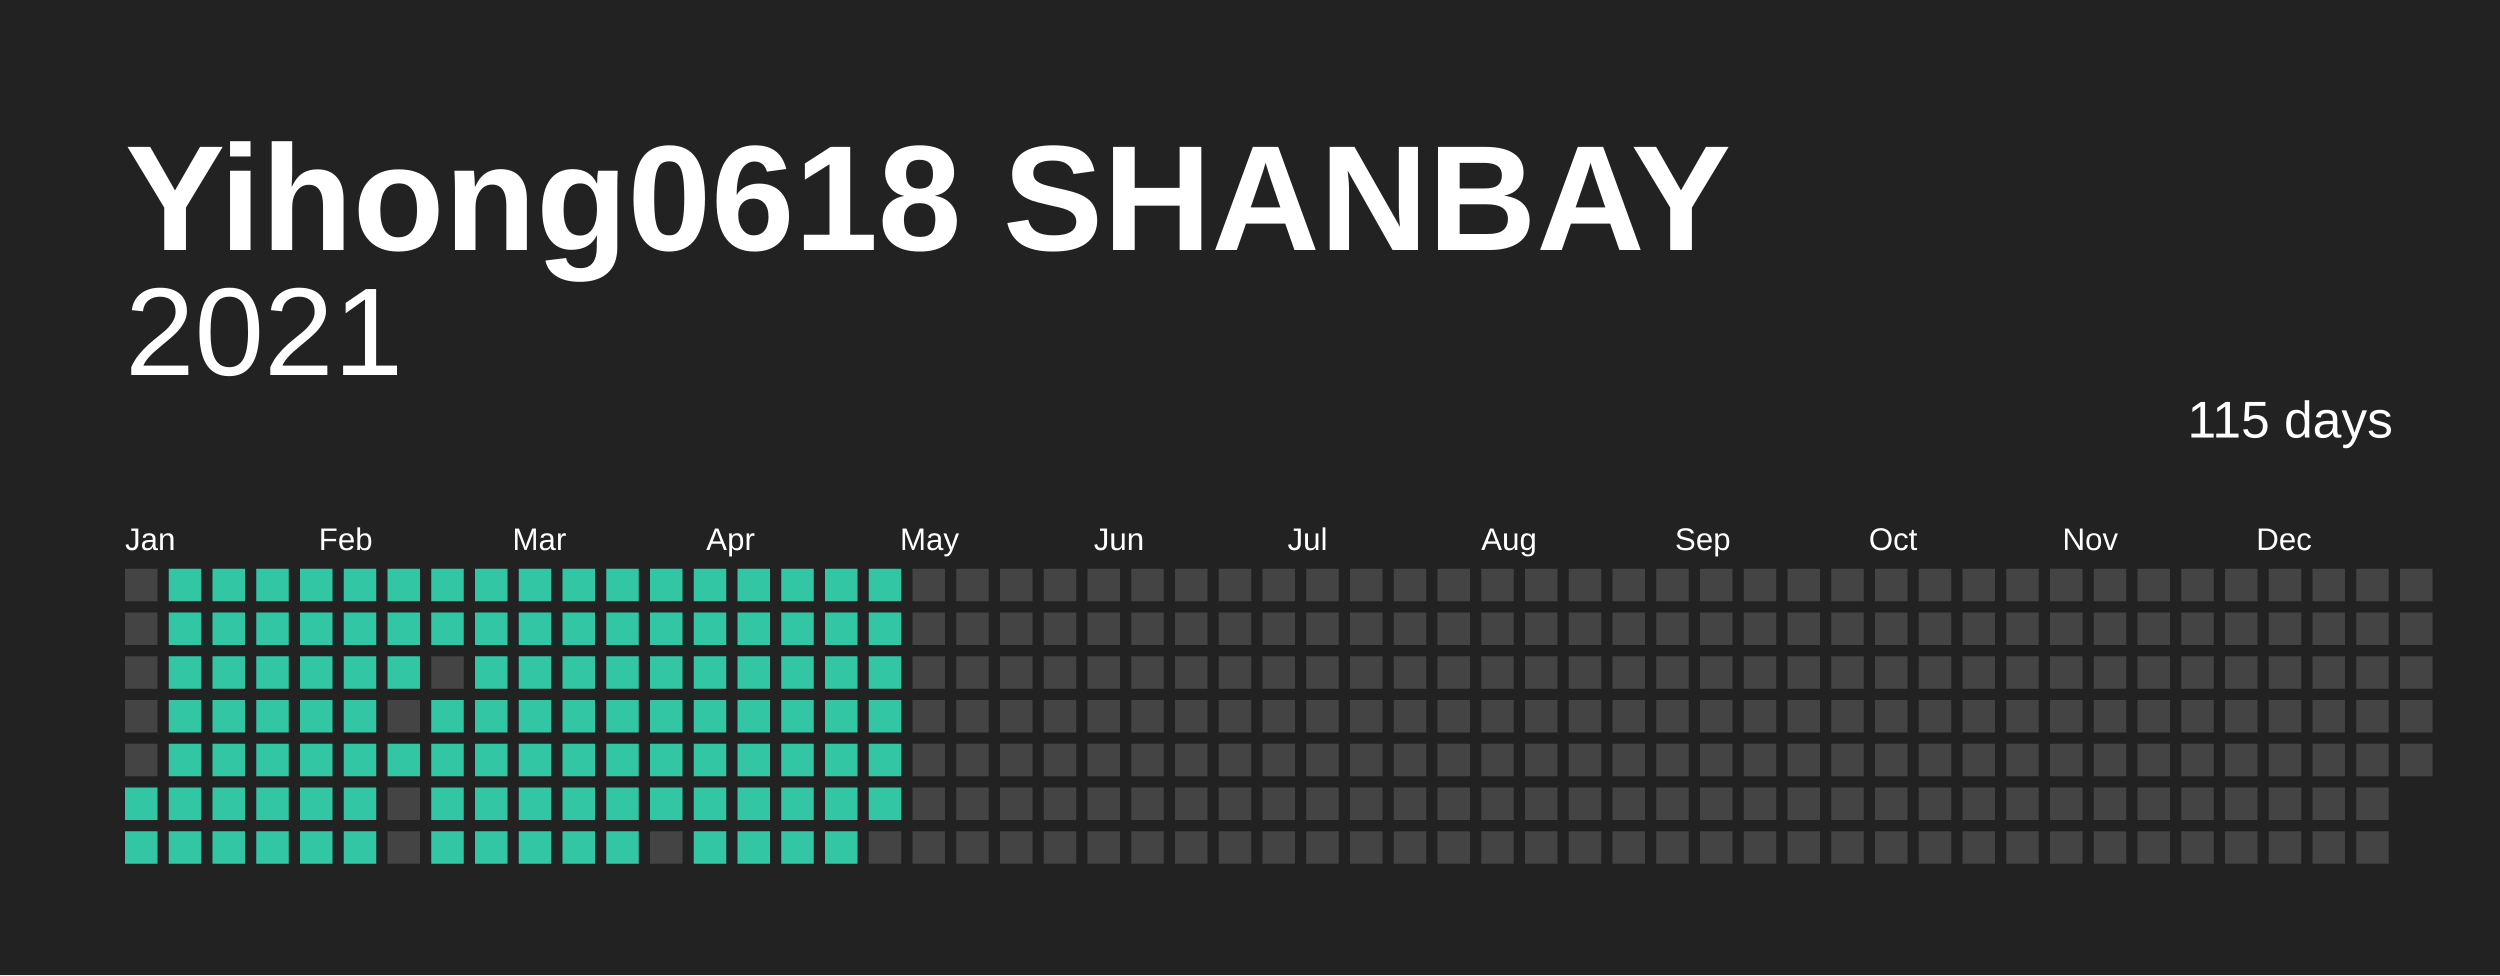
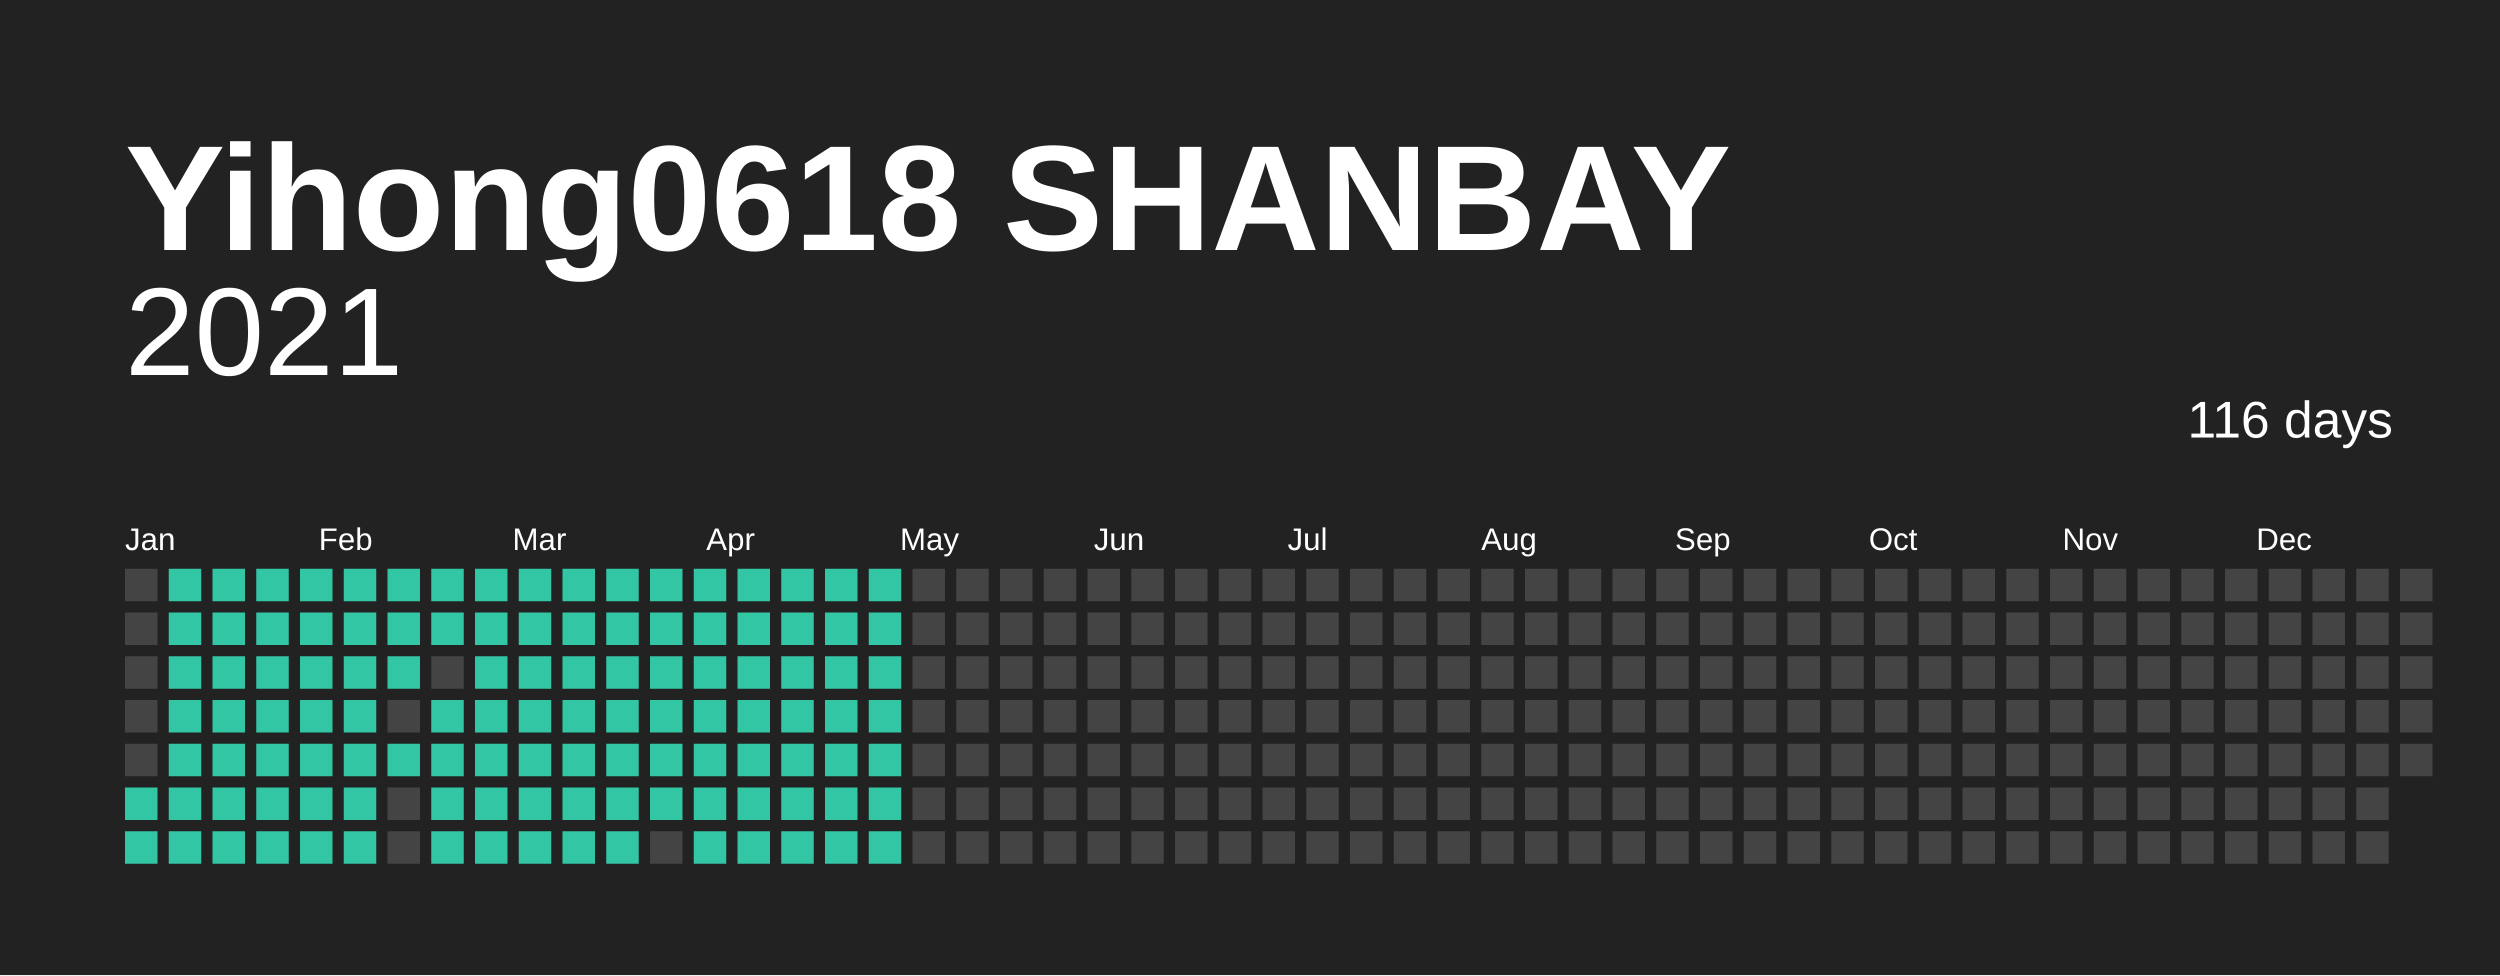
<svg xmlns="http://www.w3.org/2000/svg" baseProfile="full" height="78mm" version="1.1" viewBox="0,0,200,78" width="200mm">
  <defs />
  <rect fill="#222222" height="78" width="200" x="0" y="0" />
  <text fill="#FFFFFF" style="font-size:12px; font-family:Arial; font-weight:bold;" x="10" y="20">Yihong0618 SHANBAY</text>
  <text alignment-baseline="hanging" fill="#FFFFFF" style="font-size:10.0px; font-family:Arial;" x="10" y="30">2021</text>
-   <text alignment-baseline="hanging" fill="#FFFFFF" style="font-size:4.125px; font-family:Arial;" x="175" y="35">115 days</text>
+   <text alignment-baseline="hanging" fill="#FFFFFF" style="font-size:4.125px; font-family:Arial;" x="175" y="35">116 days</text>
  <text fill="#FFFFFF" style="font-size:2.5px; font-family:Arial" x="10.0" y="44">Jan</text>
  <text fill="#FFFFFF" style="font-size:2.5px; font-family:Arial" x="25.5" y="44">Feb</text>
  <text fill="#FFFFFF" style="font-size:2.5px; font-family:Arial" x="41.0" y="44">Mar</text>
  <text fill="#FFFFFF" style="font-size:2.5px; font-family:Arial" x="56.5" y="44">Apr</text>
  <text fill="#FFFFFF" style="font-size:2.5px; font-family:Arial" x="72.0" y="44">May</text>
  <text fill="#FFFFFF" style="font-size:2.5px; font-family:Arial" x="87.5" y="44">Jun</text>
  <text fill="#FFFFFF" style="font-size:2.5px; font-family:Arial" x="103.0" y="44">Jul</text>
  <text fill="#FFFFFF" style="font-size:2.5px; font-family:Arial" x="118.5" y="44">Aug</text>
  <text fill="#FFFFFF" style="font-size:2.5px; font-family:Arial" x="134.0" y="44">Sep</text>
  <text fill="#FFFFFF" style="font-size:2.5px; font-family:Arial" x="149.5" y="44">Oct</text>
  <text fill="#FFFFFF" style="font-size:2.5px; font-family:Arial" x="165.0" y="44">Nov</text>
  <text fill="#FFFFFF" style="font-size:2.5px; font-family:Arial" x="180.5" y="44">Dec</text>
  <rect fill="#444444" height="2.6" width="2.6" x="10.0" y="45.5" />
  <rect fill="#444444" height="2.6" width="2.6" x="10.0" y="49.0" />
  <rect fill="#444444" height="2.6" width="2.6" x="10.0" y="52.5" />
  <rect fill="#444444" height="2.6" width="2.6" x="10.0" y="56.0" />
  <rect fill="#444444" height="2.6" width="2.6" x="10.0" y="59.5" />
  <rect fill="#33C6A4" height="2.6" width="2.6" x="10.0" y="63.0" />
  <rect fill="#33C6A4" height="2.6" width="2.6" x="10.0" y="66.5" />
  <rect fill="#33C6A4" height="2.6" width="2.6" x="13.5" y="45.5" />
  <rect fill="#33C6A4" height="2.6" width="2.6" x="13.5" y="49.0" />
  <rect fill="#33C6A4" height="2.6" width="2.6" x="13.5" y="52.5" />
  <rect fill="#33C6A4" height="2.6" width="2.6" x="13.5" y="56.0" />
  <rect fill="#33C6A4" height="2.6" width="2.6" x="13.5" y="59.5" />
  <rect fill="#33C6A4" height="2.6" width="2.6" x="13.5" y="63.0" />
  <rect fill="#33C6A4" height="2.6" width="2.6" x="13.5" y="66.5" />
  <rect fill="#33C6A4" height="2.6" width="2.6" x="17.0" y="45.5" />
  <rect fill="#33C6A4" height="2.6" width="2.6" x="17.0" y="49.0" />
  <rect fill="#33C6A4" height="2.6" width="2.6" x="17.0" y="52.5" />
  <rect fill="#33C6A4" height="2.6" width="2.6" x="17.0" y="56.0" />
  <rect fill="#33C6A4" height="2.6" width="2.6" x="17.0" y="59.5" />
  <rect fill="#33C6A4" height="2.6" width="2.6" x="17.0" y="63.0" />
  <rect fill="#33C6A4" height="2.6" width="2.6" x="17.0" y="66.5" />
  <rect fill="#33C6A4" height="2.6" width="2.6" x="20.5" y="45.5" />
  <rect fill="#33C6A4" height="2.6" width="2.6" x="20.5" y="49.0" />
  <rect fill="#33C6A4" height="2.6" width="2.6" x="20.5" y="52.5" />
  <rect fill="#33C6A4" height="2.6" width="2.6" x="20.5" y="56.0" />
  <rect fill="#33C6A4" height="2.6" width="2.6" x="20.5" y="59.5" />
  <rect fill="#33C6A4" height="2.6" width="2.6" x="20.5" y="63.0" />
  <rect fill="#33C6A4" height="2.6" width="2.6" x="20.5" y="66.5" />
  <rect fill="#33C6A4" height="2.6" width="2.6" x="24.0" y="45.5" />
  <rect fill="#33C6A4" height="2.6" width="2.6" x="24.0" y="49.0" />
  <rect fill="#33C6A4" height="2.6" width="2.6" x="24.0" y="52.5" />
  <rect fill="#33C6A4" height="2.6" width="2.6" x="24.0" y="56.0" />
  <rect fill="#33C6A4" height="2.6" width="2.6" x="24.0" y="59.5" />
  <rect fill="#33C6A4" height="2.6" width="2.6" x="24.0" y="63.0" />
  <rect fill="#33C6A4" height="2.6" width="2.6" x="24.0" y="66.5" />
  <rect fill="#33C6A4" height="2.6" width="2.6" x="27.5" y="45.5" />
  <rect fill="#33C6A4" height="2.6" width="2.6" x="27.5" y="49.0" />
  <rect fill="#33C6A4" height="2.6" width="2.6" x="27.5" y="52.5" />
  <rect fill="#33C6A4" height="2.6" width="2.6" x="27.5" y="56.0" />
  <rect fill="#33C6A4" height="2.6" width="2.6" x="27.5" y="59.5" />
  <rect fill="#33C6A4" height="2.6" width="2.6" x="27.5" y="63.0" />
  <rect fill="#33C6A4" height="2.6" width="2.6" x="27.5" y="66.5" />
  <rect fill="#33C6A4" height="2.6" width="2.6" x="31.0" y="45.5" />
  <rect fill="#33C6A4" height="2.6" width="2.6" x="31.0" y="49.0" />
  <rect fill="#33C6A4" height="2.6" width="2.6" x="31.0" y="52.5" />
  <rect fill="#444444" height="2.6" width="2.6" x="31.0" y="56.0" />
  <rect fill="#33C6A4" height="2.6" width="2.6" x="31.0" y="59.5" />
  <rect fill="#444444" height="2.6" width="2.6" x="31.0" y="63.0" />
  <rect fill="#444444" height="2.6" width="2.6" x="31.0" y="66.5" />
  <rect fill="#33C6A4" height="2.6" width="2.6" x="34.5" y="45.5" />
  <rect fill="#33C6A4" height="2.6" width="2.6" x="34.5" y="49.0" />
  <rect fill="#444444" height="2.6" width="2.6" x="34.5" y="52.5" />
  <rect fill="#33C6A4" height="2.6" width="2.6" x="34.5" y="56.0" />
  <rect fill="#33C6A4" height="2.6" width="2.6" x="34.5" y="59.5" />
  <rect fill="#33C6A4" height="2.6" width="2.6" x="34.5" y="63.0" />
  <rect fill="#33C6A4" height="2.6" width="2.6" x="34.5" y="66.5" />
  <rect fill="#33C6A4" height="2.6" width="2.6" x="38.0" y="45.5" />
  <rect fill="#33C6A4" height="2.6" width="2.6" x="38.0" y="49.0" />
  <rect fill="#33C6A4" height="2.6" width="2.6" x="38.0" y="52.5" />
  <rect fill="#33C6A4" height="2.6" width="2.6" x="38.0" y="56.0" />
  <rect fill="#33C6A4" height="2.6" width="2.6" x="38.0" y="59.5" />
  <rect fill="#33C6A4" height="2.6" width="2.6" x="38.0" y="63.0" />
  <rect fill="#33C6A4" height="2.6" width="2.6" x="38.0" y="66.5" />
  <rect fill="#33C6A4" height="2.6" width="2.6" x="41.5" y="45.5" />
  <rect fill="#33C6A4" height="2.6" width="2.6" x="41.5" y="49.0" />
  <rect fill="#33C6A4" height="2.6" width="2.6" x="41.5" y="52.5" />
  <rect fill="#33C6A4" height="2.6" width="2.6" x="41.5" y="56.0" />
  <rect fill="#33C6A4" height="2.6" width="2.6" x="41.5" y="59.5" />
  <rect fill="#33C6A4" height="2.6" width="2.6" x="41.5" y="63.0" />
  <rect fill="#33C6A4" height="2.6" width="2.6" x="41.5" y="66.5" />
  <rect fill="#33C6A4" height="2.6" width="2.6" x="45.0" y="45.5" />
  <rect fill="#33C6A4" height="2.6" width="2.6" x="45.0" y="49.0" />
  <rect fill="#33C6A4" height="2.6" width="2.6" x="45.0" y="52.5" />
  <rect fill="#33C6A4" height="2.6" width="2.6" x="45.0" y="56.0" />
  <rect fill="#33C6A4" height="2.6" width="2.6" x="45.0" y="59.5" />
  <rect fill="#33C6A4" height="2.6" width="2.6" x="45.0" y="63.0" />
  <rect fill="#33C6A4" height="2.6" width="2.6" x="45.0" y="66.5" />
  <rect fill="#33C6A4" height="2.6" width="2.6" x="48.5" y="45.5" />
  <rect fill="#33C6A4" height="2.6" width="2.6" x="48.5" y="49.0" />
  <rect fill="#33C6A4" height="2.6" width="2.6" x="48.5" y="52.5" />
  <rect fill="#33C6A4" height="2.6" width="2.6" x="48.5" y="56.0" />
  <rect fill="#33C6A4" height="2.6" width="2.6" x="48.5" y="59.5" />
  <rect fill="#33C6A4" height="2.6" width="2.6" x="48.5" y="63.0" />
  <rect fill="#33C6A4" height="2.6" width="2.6" x="48.5" y="66.5" />
  <rect fill="#33C6A4" height="2.6" width="2.6" x="52.0" y="45.5" />
  <rect fill="#33C6A4" height="2.6" width="2.6" x="52.0" y="49.0" />
  <rect fill="#33C6A4" height="2.6" width="2.6" x="52.0" y="52.5" />
  <rect fill="#33C6A4" height="2.6" width="2.6" x="52.0" y="56.0" />
  <rect fill="#33C6A4" height="2.6" width="2.6" x="52.0" y="59.5" />
  <rect fill="#33C6A4" height="2.6" width="2.6" x="52.0" y="63.0" />
  <rect fill="#444444" height="2.6" width="2.6" x="52.0" y="66.5" />
  <rect fill="#33C6A4" height="2.6" width="2.6" x="55.5" y="45.5" />
  <rect fill="#33C6A4" height="2.6" width="2.6" x="55.5" y="49.0" />
  <rect fill="#33C6A4" height="2.6" width="2.6" x="55.5" y="52.5" />
  <rect fill="#33C6A4" height="2.6" width="2.6" x="55.5" y="56.0" />
  <rect fill="#33C6A4" height="2.6" width="2.6" x="55.5" y="59.5" />
  <rect fill="#33C6A4" height="2.6" width="2.6" x="55.5" y="63.0" />
  <rect fill="#33C6A4" height="2.6" width="2.6" x="55.5" y="66.5" />
  <rect fill="#33C6A4" height="2.6" width="2.6" x="59.0" y="45.5" />
  <rect fill="#33C6A4" height="2.6" width="2.6" x="59.0" y="49.0" />
  <rect fill="#33C6A4" height="2.6" width="2.6" x="59.0" y="52.5" />
  <rect fill="#33C6A4" height="2.6" width="2.6" x="59.0" y="56.0" />
  <rect fill="#33C6A4" height="2.6" width="2.6" x="59.0" y="59.5" />
  <rect fill="#33C6A4" height="2.6" width="2.6" x="59.0" y="63.0" />
  <rect fill="#33C6A4" height="2.6" width="2.6" x="59.0" y="66.5" />
  <rect fill="#33C6A4" height="2.6" width="2.6" x="62.5" y="45.5" />
  <rect fill="#33C6A4" height="2.6" width="2.6" x="62.5" y="49.0" />
  <rect fill="#33C6A4" height="2.6" width="2.6" x="62.5" y="52.5" />
  <rect fill="#33C6A4" height="2.6" width="2.6" x="62.5" y="56.0" />
  <rect fill="#33C6A4" height="2.6" width="2.6" x="62.5" y="59.5" />
  <rect fill="#33C6A4" height="2.6" width="2.6" x="62.5" y="63.0" />
  <rect fill="#33C6A4" height="2.6" width="2.6" x="62.5" y="66.5" />
  <rect fill="#33C6A4" height="2.6" width="2.6" x="66.0" y="45.5" />
  <rect fill="#33C6A4" height="2.6" width="2.6" x="66.0" y="49.0" />
  <rect fill="#33C6A4" height="2.6" width="2.6" x="66.0" y="52.5" />
  <rect fill="#33C6A4" height="2.6" width="2.6" x="66.0" y="56.0" />
  <rect fill="#33C6A4" height="2.6" width="2.6" x="66.0" y="59.5" />
  <rect fill="#33C6A4" height="2.6" width="2.6" x="66.0" y="63.0" />
  <rect fill="#33C6A4" height="2.6" width="2.6" x="66.0" y="66.5" />
  <rect fill="#33C6A4" height="2.6" width="2.6" x="69.5" y="45.5" />
  <rect fill="#33C6A4" height="2.6" width="2.6" x="69.5" y="49.0" />
  <rect fill="#33C6A4" height="2.6" width="2.6" x="69.5" y="52.5" />
  <rect fill="#33C6A4" height="2.6" width="2.6" x="69.5" y="56.0" />
  <rect fill="#33C6A4" height="2.6" width="2.6" x="69.5" y="59.5" />
  <rect fill="#33C6A4" height="2.6" width="2.6" x="69.5" y="63.0" />
-   <rect fill="#444444" height="2.6" width="2.6" x="69.5" y="66.5" />
+   <rect fill="#33C6A4" height="2.6" width="2.6" x="69.5" y="66.5" />
  <rect fill="#444444" height="2.6" width="2.6" x="73.0" y="45.5" />
  <rect fill="#444444" height="2.6" width="2.6" x="73.0" y="49.0" />
  <rect fill="#444444" height="2.6" width="2.6" x="73.0" y="52.5" />
  <rect fill="#444444" height="2.6" width="2.6" x="73.0" y="56.0" />
  <rect fill="#444444" height="2.6" width="2.6" x="73.0" y="59.5" />
  <rect fill="#444444" height="2.6" width="2.6" x="73.0" y="63.0" />
  <rect fill="#444444" height="2.6" width="2.6" x="73.0" y="66.5" />
  <rect fill="#444444" height="2.6" width="2.6" x="76.5" y="45.5" />
  <rect fill="#444444" height="2.6" width="2.6" x="76.5" y="49.0" />
  <rect fill="#444444" height="2.6" width="2.6" x="76.5" y="52.5" />
  <rect fill="#444444" height="2.6" width="2.6" x="76.5" y="56.0" />
  <rect fill="#444444" height="2.6" width="2.6" x="76.5" y="59.5" />
  <rect fill="#444444" height="2.6" width="2.6" x="76.5" y="63.0" />
  <rect fill="#444444" height="2.6" width="2.6" x="76.5" y="66.5" />
  <rect fill="#444444" height="2.6" width="2.6" x="80.0" y="45.5" />
  <rect fill="#444444" height="2.6" width="2.6" x="80.0" y="49.0" />
  <rect fill="#444444" height="2.6" width="2.6" x="80.0" y="52.5" />
  <rect fill="#444444" height="2.6" width="2.6" x="80.0" y="56.0" />
  <rect fill="#444444" height="2.6" width="2.6" x="80.0" y="59.5" />
  <rect fill="#444444" height="2.6" width="2.6" x="80.0" y="63.0" />
  <rect fill="#444444" height="2.6" width="2.6" x="80.0" y="66.5" />
  <rect fill="#444444" height="2.6" width="2.6" x="83.5" y="45.5" />
  <rect fill="#444444" height="2.6" width="2.6" x="83.5" y="49.0" />
  <rect fill="#444444" height="2.6" width="2.6" x="83.5" y="52.5" />
  <rect fill="#444444" height="2.6" width="2.6" x="83.5" y="56.0" />
  <rect fill="#444444" height="2.6" width="2.6" x="83.5" y="59.5" />
  <rect fill="#444444" height="2.6" width="2.6" x="83.5" y="63.0" />
  <rect fill="#444444" height="2.6" width="2.6" x="83.5" y="66.5" />
  <rect fill="#444444" height="2.6" width="2.6" x="87.0" y="45.5" />
  <rect fill="#444444" height="2.6" width="2.6" x="87.0" y="49.0" />
  <rect fill="#444444" height="2.6" width="2.6" x="87.0" y="52.5" />
  <rect fill="#444444" height="2.6" width="2.6" x="87.0" y="56.0" />
  <rect fill="#444444" height="2.6" width="2.6" x="87.0" y="59.5" />
  <rect fill="#444444" height="2.6" width="2.6" x="87.0" y="63.0" />
  <rect fill="#444444" height="2.6" width="2.6" x="87.0" y="66.5" />
  <rect fill="#444444" height="2.6" width="2.6" x="90.5" y="45.5" />
  <rect fill="#444444" height="2.6" width="2.6" x="90.5" y="49.0" />
  <rect fill="#444444" height="2.6" width="2.6" x="90.5" y="52.5" />
  <rect fill="#444444" height="2.6" width="2.6" x="90.5" y="56.0" />
  <rect fill="#444444" height="2.6" width="2.6" x="90.5" y="59.5" />
  <rect fill="#444444" height="2.6" width="2.6" x="90.5" y="63.0" />
  <rect fill="#444444" height="2.6" width="2.6" x="90.5" y="66.5" />
  <rect fill="#444444" height="2.6" width="2.6" x="94.0" y="45.5" />
  <rect fill="#444444" height="2.6" width="2.6" x="94.0" y="49.0" />
  <rect fill="#444444" height="2.6" width="2.6" x="94.0" y="52.5" />
  <rect fill="#444444" height="2.6" width="2.6" x="94.0" y="56.0" />
  <rect fill="#444444" height="2.6" width="2.6" x="94.0" y="59.5" />
  <rect fill="#444444" height="2.6" width="2.6" x="94.0" y="63.0" />
  <rect fill="#444444" height="2.6" width="2.6" x="94.0" y="66.5" />
  <rect fill="#444444" height="2.6" width="2.6" x="97.5" y="45.5" />
  <rect fill="#444444" height="2.6" width="2.6" x="97.5" y="49.0" />
  <rect fill="#444444" height="2.6" width="2.6" x="97.5" y="52.5" />
  <rect fill="#444444" height="2.6" width="2.6" x="97.5" y="56.0" />
  <rect fill="#444444" height="2.6" width="2.6" x="97.5" y="59.5" />
  <rect fill="#444444" height="2.6" width="2.6" x="97.5" y="63.0" />
  <rect fill="#444444" height="2.6" width="2.6" x="97.5" y="66.5" />
  <rect fill="#444444" height="2.6" width="2.6" x="101.0" y="45.5" />
  <rect fill="#444444" height="2.6" width="2.6" x="101.0" y="49.0" />
  <rect fill="#444444" height="2.6" width="2.6" x="101.0" y="52.5" />
  <rect fill="#444444" height="2.6" width="2.6" x="101.0" y="56.0" />
  <rect fill="#444444" height="2.6" width="2.6" x="101.0" y="59.5" />
  <rect fill="#444444" height="2.6" width="2.6" x="101.0" y="63.0" />
  <rect fill="#444444" height="2.6" width="2.6" x="101.0" y="66.5" />
  <rect fill="#444444" height="2.6" width="2.6" x="104.5" y="45.5" />
  <rect fill="#444444" height="2.6" width="2.6" x="104.5" y="49.0" />
  <rect fill="#444444" height="2.6" width="2.6" x="104.5" y="52.5" />
  <rect fill="#444444" height="2.6" width="2.6" x="104.5" y="56.0" />
  <rect fill="#444444" height="2.6" width="2.6" x="104.5" y="59.5" />
  <rect fill="#444444" height="2.6" width="2.6" x="104.5" y="63.0" />
  <rect fill="#444444" height="2.6" width="2.6" x="104.5" y="66.5" />
  <rect fill="#444444" height="2.6" width="2.6" x="108.0" y="45.5" />
  <rect fill="#444444" height="2.6" width="2.6" x="108.0" y="49.0" />
  <rect fill="#444444" height="2.6" width="2.6" x="108.0" y="52.5" />
  <rect fill="#444444" height="2.6" width="2.6" x="108.0" y="56.0" />
  <rect fill="#444444" height="2.6" width="2.6" x="108.0" y="59.5" />
  <rect fill="#444444" height="2.6" width="2.6" x="108.0" y="63.0" />
  <rect fill="#444444" height="2.6" width="2.6" x="108.0" y="66.5" />
  <rect fill="#444444" height="2.6" width="2.6" x="111.5" y="45.5" />
  <rect fill="#444444" height="2.6" width="2.6" x="111.5" y="49.0" />
  <rect fill="#444444" height="2.6" width="2.6" x="111.5" y="52.5" />
  <rect fill="#444444" height="2.6" width="2.6" x="111.5" y="56.0" />
  <rect fill="#444444" height="2.6" width="2.6" x="111.5" y="59.5" />
  <rect fill="#444444" height="2.6" width="2.6" x="111.5" y="63.0" />
  <rect fill="#444444" height="2.6" width="2.6" x="111.5" y="66.5" />
  <rect fill="#444444" height="2.6" width="2.6" x="115.0" y="45.5" />
  <rect fill="#444444" height="2.6" width="2.6" x="115.0" y="49.0" />
  <rect fill="#444444" height="2.6" width="2.6" x="115.0" y="52.5" />
  <rect fill="#444444" height="2.6" width="2.6" x="115.0" y="56.0" />
  <rect fill="#444444" height="2.6" width="2.6" x="115.0" y="59.5" />
  <rect fill="#444444" height="2.6" width="2.6" x="115.0" y="63.0" />
  <rect fill="#444444" height="2.6" width="2.6" x="115.0" y="66.5" />
  <rect fill="#444444" height="2.6" width="2.6" x="118.5" y="45.5" />
  <rect fill="#444444" height="2.6" width="2.6" x="118.5" y="49.0" />
  <rect fill="#444444" height="2.6" width="2.6" x="118.5" y="52.5" />
  <rect fill="#444444" height="2.6" width="2.6" x="118.5" y="56.0" />
  <rect fill="#444444" height="2.6" width="2.6" x="118.5" y="59.5" />
  <rect fill="#444444" height="2.6" width="2.6" x="118.5" y="63.0" />
  <rect fill="#444444" height="2.6" width="2.6" x="118.5" y="66.5" />
  <rect fill="#444444" height="2.6" width="2.6" x="122.0" y="45.5" />
  <rect fill="#444444" height="2.6" width="2.6" x="122.0" y="49.0" />
  <rect fill="#444444" height="2.6" width="2.6" x="122.0" y="52.5" />
  <rect fill="#444444" height="2.6" width="2.6" x="122.0" y="56.0" />
  <rect fill="#444444" height="2.6" width="2.6" x="122.0" y="59.5" />
  <rect fill="#444444" height="2.6" width="2.6" x="122.0" y="63.0" />
  <rect fill="#444444" height="2.6" width="2.6" x="122.0" y="66.5" />
  <rect fill="#444444" height="2.6" width="2.6" x="125.5" y="45.5" />
  <rect fill="#444444" height="2.6" width="2.6" x="125.5" y="49.0" />
  <rect fill="#444444" height="2.6" width="2.6" x="125.5" y="52.5" />
  <rect fill="#444444" height="2.6" width="2.6" x="125.5" y="56.0" />
  <rect fill="#444444" height="2.6" width="2.6" x="125.5" y="59.5" />
  <rect fill="#444444" height="2.6" width="2.6" x="125.5" y="63.0" />
  <rect fill="#444444" height="2.6" width="2.6" x="125.5" y="66.5" />
  <rect fill="#444444" height="2.6" width="2.6" x="129.0" y="45.5" />
  <rect fill="#444444" height="2.6" width="2.6" x="129.0" y="49.0" />
  <rect fill="#444444" height="2.6" width="2.6" x="129.0" y="52.5" />
  <rect fill="#444444" height="2.6" width="2.6" x="129.0" y="56.0" />
  <rect fill="#444444" height="2.6" width="2.6" x="129.0" y="59.5" />
  <rect fill="#444444" height="2.6" width="2.6" x="129.0" y="63.0" />
  <rect fill="#444444" height="2.6" width="2.6" x="129.0" y="66.5" />
  <rect fill="#444444" height="2.6" width="2.6" x="132.5" y="45.5" />
  <rect fill="#444444" height="2.6" width="2.6" x="132.5" y="49.0" />
  <rect fill="#444444" height="2.6" width="2.6" x="132.5" y="52.5" />
  <rect fill="#444444" height="2.6" width="2.6" x="132.5" y="56.0" />
  <rect fill="#444444" height="2.6" width="2.6" x="132.5" y="59.5" />
  <rect fill="#444444" height="2.6" width="2.6" x="132.5" y="63.0" />
  <rect fill="#444444" height="2.6" width="2.6" x="132.5" y="66.5" />
  <rect fill="#444444" height="2.6" width="2.6" x="136.0" y="45.5" />
  <rect fill="#444444" height="2.6" width="2.6" x="136.0" y="49.0" />
  <rect fill="#444444" height="2.6" width="2.6" x="136.0" y="52.5" />
  <rect fill="#444444" height="2.6" width="2.6" x="136.0" y="56.0" />
  <rect fill="#444444" height="2.6" width="2.6" x="136.0" y="59.5" />
  <rect fill="#444444" height="2.6" width="2.6" x="136.0" y="63.0" />
  <rect fill="#444444" height="2.6" width="2.6" x="136.0" y="66.5" />
  <rect fill="#444444" height="2.6" width="2.6" x="139.5" y="45.5" />
  <rect fill="#444444" height="2.6" width="2.6" x="139.5" y="49.0" />
  <rect fill="#444444" height="2.6" width="2.6" x="139.5" y="52.5" />
  <rect fill="#444444" height="2.6" width="2.6" x="139.5" y="56.0" />
  <rect fill="#444444" height="2.6" width="2.6" x="139.5" y="59.5" />
  <rect fill="#444444" height="2.6" width="2.6" x="139.5" y="63.0" />
  <rect fill="#444444" height="2.6" width="2.6" x="139.5" y="66.5" />
  <rect fill="#444444" height="2.6" width="2.6" x="143.0" y="45.5" />
  <rect fill="#444444" height="2.6" width="2.6" x="143.0" y="49.0" />
  <rect fill="#444444" height="2.6" width="2.6" x="143.0" y="52.5" />
  <rect fill="#444444" height="2.6" width="2.6" x="143.0" y="56.0" />
  <rect fill="#444444" height="2.6" width="2.6" x="143.0" y="59.5" />
  <rect fill="#444444" height="2.6" width="2.6" x="143.0" y="63.0" />
  <rect fill="#444444" height="2.6" width="2.6" x="143.0" y="66.5" />
  <rect fill="#444444" height="2.6" width="2.6" x="146.5" y="45.5" />
  <rect fill="#444444" height="2.6" width="2.6" x="146.5" y="49.0" />
  <rect fill="#444444" height="2.6" width="2.6" x="146.5" y="52.5" />
  <rect fill="#444444" height="2.6" width="2.6" x="146.5" y="56.0" />
  <rect fill="#444444" height="2.6" width="2.6" x="146.5" y="59.5" />
  <rect fill="#444444" height="2.6" width="2.6" x="146.5" y="63.0" />
  <rect fill="#444444" height="2.6" width="2.6" x="146.5" y="66.5" />
  <rect fill="#444444" height="2.6" width="2.6" x="150.0" y="45.5" />
  <rect fill="#444444" height="2.6" width="2.6" x="150.0" y="49.0" />
  <rect fill="#444444" height="2.6" width="2.6" x="150.0" y="52.5" />
  <rect fill="#444444" height="2.6" width="2.6" x="150.0" y="56.0" />
  <rect fill="#444444" height="2.6" width="2.6" x="150.0" y="59.5" />
  <rect fill="#444444" height="2.6" width="2.6" x="150.0" y="63.0" />
  <rect fill="#444444" height="2.6" width="2.6" x="150.0" y="66.5" />
  <rect fill="#444444" height="2.6" width="2.6" x="153.5" y="45.5" />
  <rect fill="#444444" height="2.6" width="2.6" x="153.5" y="49.0" />
  <rect fill="#444444" height="2.6" width="2.6" x="153.5" y="52.5" />
  <rect fill="#444444" height="2.6" width="2.6" x="153.5" y="56.0" />
  <rect fill="#444444" height="2.6" width="2.6" x="153.5" y="59.5" />
  <rect fill="#444444" height="2.6" width="2.6" x="153.5" y="63.0" />
  <rect fill="#444444" height="2.6" width="2.6" x="153.5" y="66.5" />
  <rect fill="#444444" height="2.6" width="2.6" x="157.0" y="45.5" />
  <rect fill="#444444" height="2.6" width="2.6" x="157.0" y="49.0" />
  <rect fill="#444444" height="2.6" width="2.6" x="157.0" y="52.5" />
  <rect fill="#444444" height="2.6" width="2.6" x="157.0" y="56.0" />
  <rect fill="#444444" height="2.6" width="2.6" x="157.0" y="59.5" />
  <rect fill="#444444" height="2.6" width="2.6" x="157.0" y="63.0" />
  <rect fill="#444444" height="2.6" width="2.6" x="157.0" y="66.5" />
  <rect fill="#444444" height="2.6" width="2.6" x="160.5" y="45.5" />
  <rect fill="#444444" height="2.6" width="2.6" x="160.5" y="49.0" />
  <rect fill="#444444" height="2.6" width="2.6" x="160.5" y="52.5" />
  <rect fill="#444444" height="2.6" width="2.6" x="160.5" y="56.0" />
  <rect fill="#444444" height="2.6" width="2.6" x="160.5" y="59.5" />
  <rect fill="#444444" height="2.6" width="2.6" x="160.5" y="63.0" />
  <rect fill="#444444" height="2.6" width="2.6" x="160.5" y="66.5" />
  <rect fill="#444444" height="2.6" width="2.6" x="164.0" y="45.5" />
  <rect fill="#444444" height="2.6" width="2.6" x="164.0" y="49.0" />
  <rect fill="#444444" height="2.6" width="2.6" x="164.0" y="52.5" />
  <rect fill="#444444" height="2.6" width="2.6" x="164.0" y="56.0" />
  <rect fill="#444444" height="2.6" width="2.6" x="164.0" y="59.5" />
  <rect fill="#444444" height="2.6" width="2.6" x="164.0" y="63.0" />
  <rect fill="#444444" height="2.6" width="2.6" x="164.0" y="66.5" />
  <rect fill="#444444" height="2.6" width="2.6" x="167.5" y="45.5" />
  <rect fill="#444444" height="2.6" width="2.6" x="167.5" y="49.0" />
  <rect fill="#444444" height="2.6" width="2.6" x="167.5" y="52.5" />
  <rect fill="#444444" height="2.6" width="2.6" x="167.5" y="56.0" />
  <rect fill="#444444" height="2.6" width="2.6" x="167.5" y="59.5" />
  <rect fill="#444444" height="2.6" width="2.6" x="167.5" y="63.0" />
  <rect fill="#444444" height="2.6" width="2.6" x="167.5" y="66.5" />
  <rect fill="#444444" height="2.6" width="2.6" x="171.0" y="45.5" />
  <rect fill="#444444" height="2.6" width="2.6" x="171.0" y="49.0" />
  <rect fill="#444444" height="2.6" width="2.6" x="171.0" y="52.5" />
  <rect fill="#444444" height="2.6" width="2.6" x="171.0" y="56.0" />
  <rect fill="#444444" height="2.6" width="2.6" x="171.0" y="59.5" />
  <rect fill="#444444" height="2.6" width="2.6" x="171.0" y="63.0" />
  <rect fill="#444444" height="2.6" width="2.6" x="171.0" y="66.5" />
  <rect fill="#444444" height="2.6" width="2.6" x="174.5" y="45.5" />
  <rect fill="#444444" height="2.6" width="2.6" x="174.5" y="49.0" />
  <rect fill="#444444" height="2.6" width="2.6" x="174.5" y="52.5" />
  <rect fill="#444444" height="2.6" width="2.6" x="174.5" y="56.0" />
  <rect fill="#444444" height="2.6" width="2.6" x="174.5" y="59.5" />
  <rect fill="#444444" height="2.6" width="2.6" x="174.5" y="63.0" />
  <rect fill="#444444" height="2.6" width="2.6" x="174.5" y="66.5" />
  <rect fill="#444444" height="2.6" width="2.6" x="178.0" y="45.5" />
  <rect fill="#444444" height="2.6" width="2.6" x="178.0" y="49.0" />
  <rect fill="#444444" height="2.6" width="2.6" x="178.0" y="52.5" />
  <rect fill="#444444" height="2.6" width="2.6" x="178.0" y="56.0" />
  <rect fill="#444444" height="2.6" width="2.6" x="178.0" y="59.5" />
  <rect fill="#444444" height="2.6" width="2.6" x="178.0" y="63.0" />
  <rect fill="#444444" height="2.6" width="2.6" x="178.0" y="66.5" />
  <rect fill="#444444" height="2.6" width="2.6" x="181.5" y="45.5" />
  <rect fill="#444444" height="2.6" width="2.6" x="181.5" y="49.0" />
  <rect fill="#444444" height="2.6" width="2.6" x="181.5" y="52.5" />
  <rect fill="#444444" height="2.6" width="2.6" x="181.5" y="56.0" />
  <rect fill="#444444" height="2.6" width="2.6" x="181.5" y="59.5" />
  <rect fill="#444444" height="2.6" width="2.6" x="181.5" y="63.0" />
  <rect fill="#444444" height="2.6" width="2.6" x="181.5" y="66.5" />
  <rect fill="#444444" height="2.6" width="2.6" x="185.0" y="45.5" />
  <rect fill="#444444" height="2.6" width="2.6" x="185.0" y="49.0" />
  <rect fill="#444444" height="2.6" width="2.6" x="185.0" y="52.5" />
  <rect fill="#444444" height="2.6" width="2.6" x="185.0" y="56.0" />
  <rect fill="#444444" height="2.6" width="2.6" x="185.0" y="59.5" />
  <rect fill="#444444" height="2.6" width="2.6" x="185.0" y="63.0" />
  <rect fill="#444444" height="2.6" width="2.6" x="185.0" y="66.5" />
  <rect fill="#444444" height="2.6" width="2.6" x="188.5" y="45.5" />
  <rect fill="#444444" height="2.6" width="2.6" x="188.5" y="49.0" />
  <rect fill="#444444" height="2.6" width="2.6" x="188.5" y="52.5" />
  <rect fill="#444444" height="2.6" width="2.6" x="188.5" y="56.0" />
  <rect fill="#444444" height="2.6" width="2.6" x="188.5" y="59.5" />
  <rect fill="#444444" height="2.6" width="2.6" x="188.5" y="63.0" />
  <rect fill="#444444" height="2.6" width="2.6" x="188.5" y="66.5" />
  <rect fill="#444444" height="2.6" width="2.6" x="192.0" y="45.5" />
  <rect fill="#444444" height="2.6" width="2.6" x="192.0" y="49.0" />
  <rect fill="#444444" height="2.6" width="2.6" x="192.0" y="52.5" />
  <rect fill="#444444" height="2.6" width="2.6" x="192.0" y="56.0" />
  <rect fill="#444444" height="2.6" width="2.6" x="192.0" y="59.5" />
</svg>
